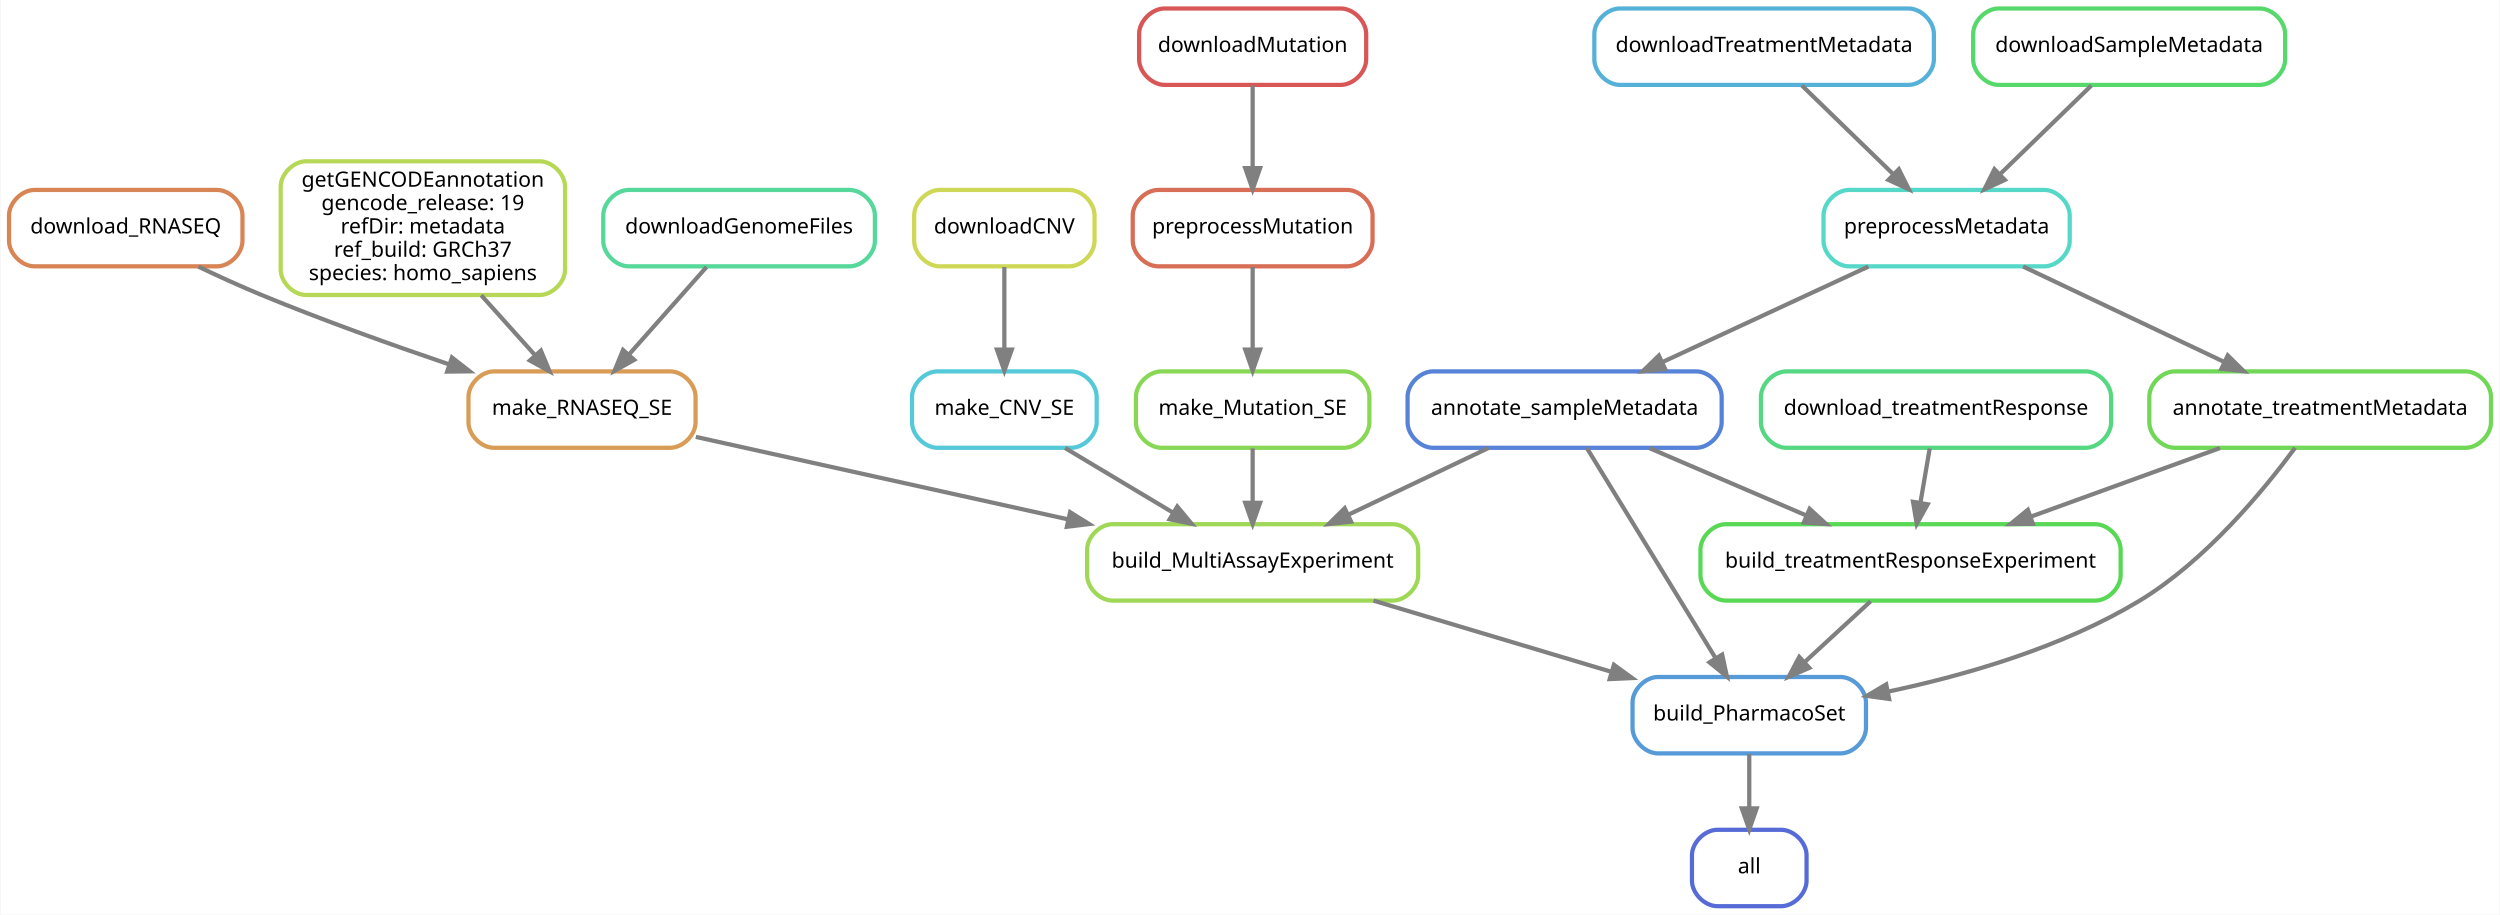
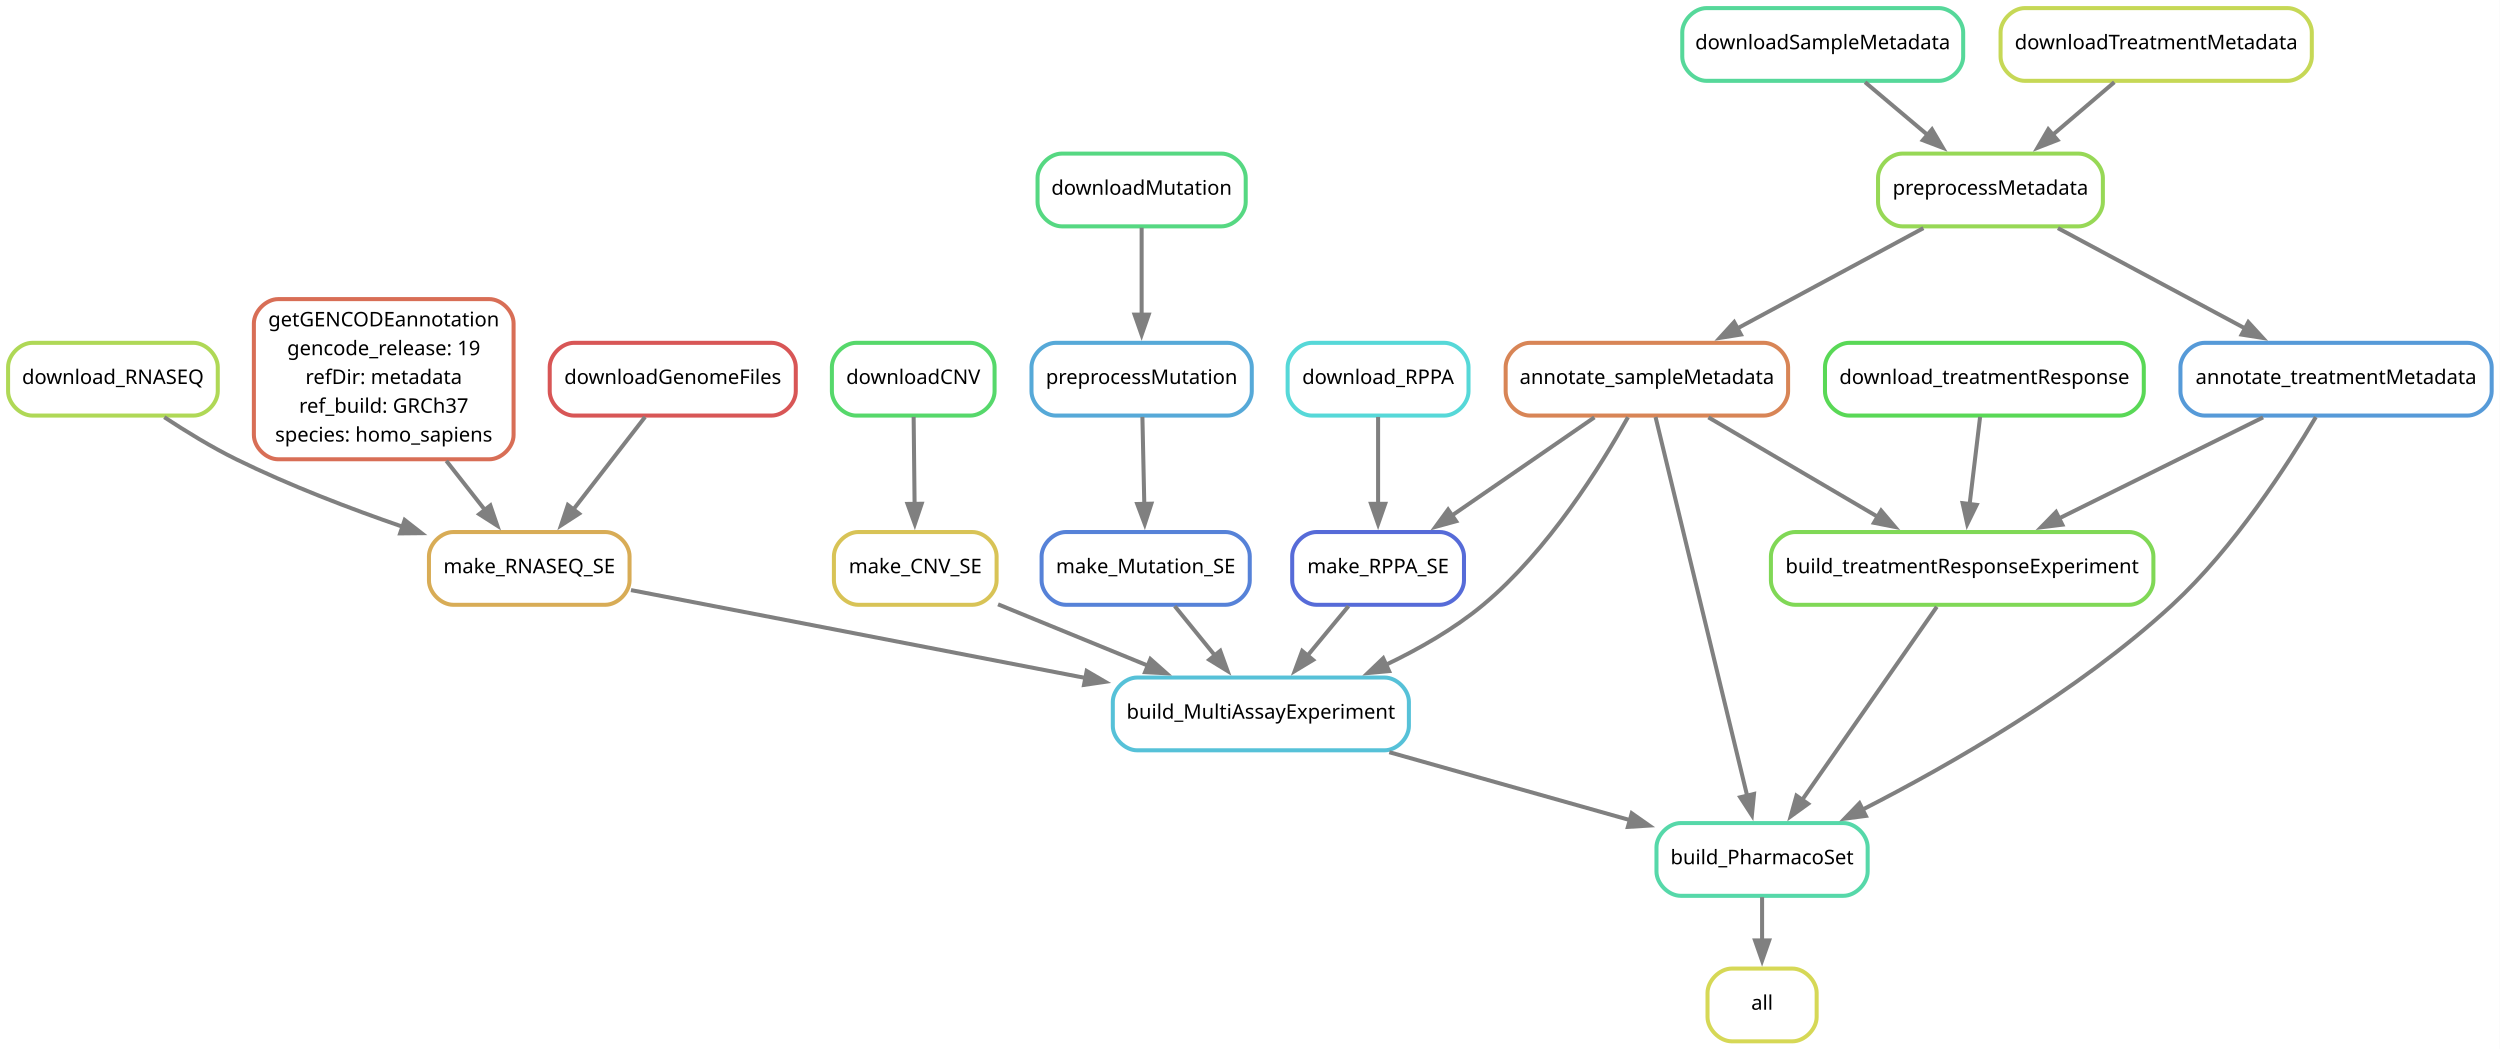
- <svg xmlns="http://www.w3.org/2000/svg" width="1178pt" height="431pt" viewBox="0.00 0.00 1177.50 431.00">
-   <g id="graph0" class="graph" transform="scale(1 1) rotate(0) translate(4 427)">
-     <polygon fill="white" stroke="transparent" points="-4,4 -4,-427 1173.5,-427 1173.5,4 -4,4" />
+ <svg xmlns="http://www.w3.org/2000/svg" width="1237pt" height="519pt" viewBox="0.00 0.00 1237.00 519.00">
+   <g id="graph0" class="graph" transform="scale(1 1) rotate(0) translate(4 515.25)">
+     <polygon fill="white" stroke="none" points="-4,4 -4,-515.25 1232.88,-515.25 1232.88,4 -4,4" />
    <g id="node1" class="node">
-       <path fill="none" stroke="#566bd8" stroke-width="2" d="M835,-36C835,-36 805,-36 805,-36 799,-36 793,-30 793,-24 793,-24 793,-12 793,-12 793,-6 799,0 805,0 805,0 835,0 835,0 841,0 847,-6 847,-12 847,-12 847,-24 847,-24 847,-30 841,-36 835,-36" />
-       <text text-anchor="middle" x="820" y="-15.5" font-family="sans" font-size="10.00">all</text>
+       <path fill="none" stroke="#d6d856" stroke-width="2" d="M882.88,-36C882.88,-36 852.88,-36 852.88,-36 846.88,-36 840.88,-30 840.88,-24 840.88,-24 840.88,-12 840.88,-12 840.88,-6 846.88,0 852.88,0 852.88,0 882.88,0 882.88,0 888.88,0 894.88,-6 894.88,-12 894.88,-12 894.88,-24 894.88,-24 894.88,-30 888.88,-36 882.88,-36" />
+       <text xml:space="preserve" text-anchor="middle" x="867.88" y="-15.62" font-family="sans" font-size="10.00">all</text>
    </g>
    <g id="node2" class="node">
-       <path fill="none" stroke="#569ad8" stroke-width="2" d="M863,-108C863,-108 777,-108 777,-108 771,-108 765,-102 765,-96 765,-96 765,-84 765,-84 765,-78 771,-72 777,-72 777,-72 863,-72 863,-72 869,-72 875,-78 875,-84 875,-84 875,-96 875,-96 875,-102 869,-108 863,-108" />
-       <text text-anchor="middle" x="820" y="-87.5" font-family="sans" font-size="10.00">build_PharmacoSet</text>
+       <path fill="none" stroke="#56d8a9" stroke-width="2" d="M908.12,-108C908.12,-108 827.62,-108 827.62,-108 821.62,-108 815.62,-102 815.62,-96 815.62,-96 815.62,-84 815.62,-84 815.62,-78 821.62,-72 827.62,-72 827.62,-72 908.12,-72 908.12,-72 914.12,-72 920.12,-78 920.12,-84 920.12,-84 920.12,-96 920.12,-96 920.12,-102 914.12,-108 908.12,-108" />
+       <text xml:space="preserve" text-anchor="middle" x="867.88" y="-87.62" font-family="sans" font-size="10.00">build_PharmacoSet</text>
    </g>
    <g id="edge1" class="edge">
-       <path fill="none" stroke="grey" stroke-width="2" d="M820,-71.7C820,-63.98 820,-54.71 820,-46.11" />
-       <polygon fill="grey" stroke="grey" stroke-width="2" points="823.5,-46.1 820,-36.1 816.5,-46.1 823.5,-46.1" />
+       <path fill="none" stroke="grey" stroke-width="2" d="M867.88,-71.34C867.88,-64.75 867.88,-57.08 867.88,-49.67" />
+       <polygon fill="grey" stroke="grey" stroke-width="2" points="871.38,-49.93 867.88,-39.93 864.38,-49.93 871.38,-49.93" />
    </g>
    <g id="node3" class="node">
-       <path fill="none" stroke="#9fd856" stroke-width="2" d="M652,-180C652,-180 520,-180 520,-180 514,-180 508,-174 508,-168 508,-168 508,-156 508,-156 508,-150 514,-144 520,-144 520,-144 652,-144 652,-144 658,-144 664,-150 664,-156 664,-156 664,-168 664,-168 664,-174 658,-180 652,-180" />
-       <text text-anchor="middle" x="586" y="-159.5" font-family="sans" font-size="10.00">build_MultiAssayExperiment</text>
+       <path fill="none" stroke="#56c1d8" stroke-width="2" d="M681.12,-180C681.12,-180 558.62,-180 558.62,-180 552.62,-180 546.62,-174 546.62,-168 546.62,-168 546.62,-156 546.62,-156 546.62,-150 552.62,-144 558.62,-144 558.62,-144 681.12,-144 681.12,-144 687.12,-144 693.12,-150 693.12,-156 693.12,-156 693.12,-168 693.12,-168 693.12,-174 687.12,-180 681.12,-180" />
+       <text xml:space="preserve" text-anchor="middle" x="619.88" y="-159.62" font-family="sans" font-size="10.00">build_MultiAssayExperiment</text>
    </g>
    <g id="edge2" class="edge">
-       <path fill="none" stroke="grey" stroke-width="2" d="M642.94,-143.97C676.83,-133.83 719.93,-120.94 755.12,-110.41" />
-       <polygon fill="grey" stroke="grey" stroke-width="2" points="756.24,-113.73 764.82,-107.51 754.24,-107.02 756.24,-113.73" />
+       <path fill="none" stroke="grey" stroke-width="2" d="M683.42,-143.06C720.04,-132.73 765.97,-119.76 802.84,-109.36" />
+       <polygon fill="grey" stroke="grey" stroke-width="2" points="803.38,-112.84 812.05,-106.76 801.48,-106.1 803.38,-112.84" />
    </g>
    <g id="node4" class="node">
-       <path fill="none" stroke="#d89c56" stroke-width="2" d="M311.5,-252C311.5,-252 228.5,-252 228.5,-252 222.5,-252 216.5,-246 216.5,-240 216.5,-240 216.5,-228 216.5,-228 216.5,-222 222.5,-216 228.5,-216 228.5,-216 311.5,-216 311.5,-216 317.5,-216 323.5,-222 323.5,-228 323.5,-228 323.5,-240 323.5,-240 323.5,-246 317.5,-252 311.5,-252" />
-       <text text-anchor="middle" x="270" y="-231.5" font-family="sans" font-size="10.00">make_RNASEQ_SE</text>
+       <path fill="none" stroke="#d8ac56" stroke-width="2" d="M295.5,-252C295.5,-252 220.25,-252 220.25,-252 214.25,-252 208.25,-246 208.25,-240 208.25,-240 208.25,-228 208.25,-228 208.25,-222 214.25,-216 220.25,-216 220.25,-216 295.5,-216 295.5,-216 301.5,-216 307.5,-222 307.5,-228 307.5,-228 307.5,-240 307.5,-240 307.5,-246 301.5,-252 295.5,-252" />
+       <text xml:space="preserve" text-anchor="middle" x="257.88" y="-231.62" font-family="sans" font-size="10.00">make_RNASEQ_SE</text>
    </g>
    <g id="edge6" class="edge">
-       <path fill="none" stroke="grey" stroke-width="2" d="M323.61,-221.13C371.61,-210.49 442.89,-194.7 499.05,-182.26" />
-       <polygon fill="grey" stroke="grey" stroke-width="2" points="499.99,-185.64 508.99,-180.06 498.47,-178.8 499.99,-185.64" />
+       <path fill="none" stroke="grey" stroke-width="2" d="M308.21,-223.27C366.4,-212.01 463.16,-193.3 533.46,-179.71" />
+       <polygon fill="grey" stroke="grey" stroke-width="2" points="533.69,-183.23 542.85,-177.89 532.37,-176.36 533.69,-183.23" />
    </g>
    <g id="node5" class="node">
-       <path fill="none" stroke="#d88556" stroke-width="2" d="M98,-337.5C98,-337.5 12,-337.5 12,-337.5 6,-337.5 0,-331.5 0,-325.5 0,-325.5 0,-313.5 0,-313.5 0,-307.5 6,-301.5 12,-301.5 12,-301.5 98,-301.5 98,-301.5 104,-301.5 110,-307.5 110,-313.5 110,-313.5 110,-325.5 110,-325.5 110,-331.5 104,-337.5 98,-337.5" />
-       <text text-anchor="middle" x="55" y="-317" font-family="sans" font-size="10.00">download_RNASEQ</text>
+       <path fill="none" stroke="#afd856" stroke-width="2" d="M91.75,-345.62C91.75,-345.62 12,-345.62 12,-345.62 6,-345.62 0,-339.62 0,-333.62 0,-333.62 0,-321.62 0,-321.62 0,-315.62 6,-309.62 12,-309.62 12,-309.62 91.75,-309.62 91.75,-309.62 97.75,-309.62 103.75,-315.62 103.75,-321.62 103.75,-321.62 103.75,-333.62 103.75,-333.62 103.75,-339.62 97.75,-345.62 91.75,-345.62" />
+       <text xml:space="preserve" text-anchor="middle" x="51.88" y="-325.25" font-family="sans" font-size="10.00">download_RNASEQ</text>
+     </g>
+     <g id="edge11" class="edge">
+       <path fill="none" stroke="grey" stroke-width="2" d="M77.29,-308.82C87.97,-301.79 100.73,-293.98 112.88,-288 139.14,-275.07 169.38,-263.53 195.43,-254.54" />
+       <polygon fill="grey" stroke="grey" stroke-width="2" points="196.24,-257.96 204.59,-251.44 193.99,-251.33 196.24,-257.96" />
+     </g>
+     <g id="node6" class="node">
+       <path fill="none" stroke="#d86e56" stroke-width="2" d="M238.12,-367.25C238.12,-367.25 133.62,-367.25 133.62,-367.25 127.63,-367.25 121.62,-361.25 121.62,-355.25 121.62,-355.25 121.62,-300 121.62,-300 121.62,-294 127.62,-288 133.62,-288 133.62,-288 238.12,-288 238.12,-288 244.12,-288 250.12,-294 250.12,-300 250.12,-300 250.12,-355.25 250.12,-355.25 250.12,-361.25 244.12,-367.25 238.12,-367.25" />
+       <text xml:space="preserve" text-anchor="middle" x="185.88" y="-353.75" font-family="sans" font-size="10.00">getGENCODEannotation</text>
+       <text xml:space="preserve" text-anchor="middle" x="185.88" y="-339.5" font-family="sans" font-size="10.00">gencode_release: 19</text>
+       <text xml:space="preserve" text-anchor="middle" x="185.88" y="-325.25" font-family="sans" font-size="10.00">refDir: metadata</text>
+       <text xml:space="preserve" text-anchor="middle" x="185.88" y="-311" font-family="sans" font-size="10.00">ref_build: GRCh37</text>
+       <text xml:space="preserve" text-anchor="middle" x="185.88" y="-296.75" font-family="sans" font-size="10.00">species: homo_sapiens</text>
+     </g>
+     <g id="edge12" class="edge">
+       <path fill="none" stroke="grey" stroke-width="2" d="M216.83,-287.24C223.25,-279.06 229.9,-270.61 235.92,-262.94" />
+       <polygon fill="grey" stroke="grey" stroke-width="2" points="238.63,-265.15 242.06,-255.13 233.13,-260.83 238.63,-265.15" />
+     </g>
+     <g id="node7" class="node">
+       <path fill="none" stroke="#d85656" stroke-width="2" d="M377.75,-345.62C377.75,-345.62 280,-345.62 280,-345.62 274,-345.62 268,-339.62 268,-333.62 268,-333.62 268,-321.62 268,-321.62 268,-315.62 274,-309.62 280,-309.62 280,-309.62 377.75,-309.62 377.75,-309.62 383.75,-309.62 389.75,-315.62 389.75,-321.62 389.75,-321.62 389.75,-333.62 389.75,-333.62 389.75,-339.62 383.75,-345.62 377.75,-345.62" />
+       <text xml:space="preserve" text-anchor="middle" x="328.88" y="-325.25" font-family="sans" font-size="10.00">downloadGenomeFiles</text>
+     </g>
+     <g id="edge13" class="edge">
+       <path fill="none" stroke="grey" stroke-width="2" d="M315.19,-308.96C305.13,-295.99 291.27,-278.1 279.7,-263.16" />
+       <polygon fill="grey" stroke="grey" stroke-width="2" points="282.51,-261.08 273.62,-255.32 276.98,-265.37 282.51,-261.08" />
+     </g>
+     <g id="node8" class="node">
+       <path fill="none" stroke="#d8c356" stroke-width="2" d="M477.12,-252C477.12,-252 420.62,-252 420.62,-252 414.62,-252 408.62,-246 408.62,-240 408.62,-240 408.62,-228 408.62,-228 408.62,-222 414.62,-216 420.62,-216 420.62,-216 477.12,-216 477.12,-216 483.12,-216 489.12,-222 489.12,-228 489.12,-228 489.12,-240 489.12,-240 489.12,-246 483.12,-252 477.12,-252" />
+       <text xml:space="preserve" text-anchor="middle" x="448.88" y="-231.62" font-family="sans" font-size="10.00">make_CNV_SE</text>
+     </g>
+     <g id="edge7" class="edge">
+       <path fill="none" stroke="grey" stroke-width="2" d="M489.83,-216.23C512.06,-207.13 539.87,-195.75 564.05,-185.85" />
+       <polygon fill="grey" stroke="grey" stroke-width="2" points="565.23,-189.15 573.16,-182.12 562.58,-182.67 565.23,-189.15" />
+     </g>
+     <g id="node9" class="node">
+       <path fill="none" stroke="#56d86b" stroke-width="2" d="M476.12,-345.62C476.12,-345.62 419.62,-345.62 419.62,-345.62 413.62,-345.62 407.62,-339.62 407.62,-333.62 407.62,-333.62 407.62,-321.62 407.62,-321.62 407.62,-315.62 413.62,-309.62 419.62,-309.62 419.62,-309.62 476.12,-309.62 476.12,-309.62 482.12,-309.62 488.12,-315.62 488.12,-321.62 488.12,-321.62 488.12,-333.62 488.12,-333.62 488.12,-339.62 482.12,-345.62 476.12,-345.62" />
+       <text xml:space="preserve" text-anchor="middle" x="447.88" y="-325.25" font-family="sans" font-size="10.00">downloadCNV</text>
+     </g>
+     <g id="edge14" class="edge">
+       <path fill="none" stroke="grey" stroke-width="2" d="M448.07,-308.96C448.2,-296.74 448.38,-280.17 448.54,-265.8" />
+       <polygon fill="grey" stroke="grey" stroke-width="2" points="452.04,-265.99 448.65,-255.95 445.04,-265.91 452.04,-265.99" />
+     </g>
+     <g id="node10" class="node">
+       <path fill="none" stroke="#5682d8" stroke-width="2" d="M602.38,-252C602.38,-252 523.38,-252 523.38,-252 517.38,-252 511.38,-246 511.38,-240 511.38,-240 511.38,-228 511.38,-228 511.38,-222 517.38,-216 523.38,-216 523.38,-216 602.38,-216 602.38,-216 608.38,-216 614.38,-222 614.38,-228 614.38,-228 614.38,-240 614.38,-240 614.38,-246 608.38,-252 602.38,-252" />
+       <text xml:space="preserve" text-anchor="middle" x="562.88" y="-231.62" font-family="sans" font-size="10.00">make_Mutation_SE</text>
+     </g>
+     <g id="edge8" class="edge">
+       <path fill="none" stroke="grey" stroke-width="2" d="M577.26,-215.34C583.29,-207.93 590.44,-199.14 597.15,-190.9" />
+       <polygon fill="grey" stroke="grey" stroke-width="2" points="599.79,-193.21 603.39,-183.25 594.36,-188.79 599.79,-193.21" />
+     </g>
+     <g id="node11" class="node">
+       <path fill="none" stroke="#56a9d8" stroke-width="2" d="M603.38,-345.62C603.38,-345.62 518.38,-345.62 518.38,-345.62 512.38,-345.62 506.38,-339.62 506.38,-333.62 506.38,-333.62 506.38,-321.62 506.38,-321.62 506.38,-315.62 512.38,-309.62 518.38,-309.62 518.38,-309.62 603.38,-309.62 603.38,-309.62 609.38,-309.62 615.38,-315.62 615.38,-321.62 615.38,-321.62 615.38,-333.62 615.38,-333.62 615.38,-339.62 609.38,-345.62 603.38,-345.62" />
+       <text xml:space="preserve" text-anchor="middle" x="560.88" y="-325.25" font-family="sans" font-size="10.00">preprocessMutation</text>
+     </g>
+     <g id="edge15" class="edge">
+       <path fill="none" stroke="grey" stroke-width="2" d="M561.26,-308.96C561.53,-296.74 561.89,-280.17 562.2,-265.8" />
+       <polygon fill="grey" stroke="grey" stroke-width="2" points="565.7,-266.03 562.42,-255.95 558.7,-265.87 565.7,-266.03" />
+     </g>
+     <g id="node12" class="node">
+       <path fill="none" stroke="#56d882" stroke-width="2" d="M600.38,-439.25C600.38,-439.25 521.38,-439.25 521.38,-439.25 515.38,-439.25 509.38,-433.25 509.38,-427.25 509.38,-427.25 509.38,-415.25 509.38,-415.25 509.38,-409.25 515.38,-403.25 521.38,-403.25 521.38,-403.25 600.38,-403.25 600.38,-403.25 606.38,-403.25 612.38,-409.25 612.38,-415.25 612.38,-415.25 612.38,-427.25 612.38,-427.25 612.38,-433.25 606.38,-439.25 600.38,-439.25" />
+       <text xml:space="preserve" text-anchor="middle" x="560.88" y="-418.88" font-family="sans" font-size="10.00">downloadMutation</text>
+     </g>
+     <g id="edge16" class="edge">
+       <path fill="none" stroke="grey" stroke-width="2" d="M560.88,-402.58C560.88,-390.37 560.88,-373.79 560.88,-359.43" />
+       <polygon fill="grey" stroke="grey" stroke-width="2" points="564.38,-359.58 560.88,-349.58 557.38,-359.58 564.38,-359.58" />
+     </g>
+     <g id="node13" class="node">
+       <path fill="none" stroke="#566bd8" stroke-width="2" d="M708.38,-252C708.38,-252 647.38,-252 647.38,-252 641.38,-252 635.38,-246 635.38,-240 635.38,-240 635.38,-228 635.38,-228 635.38,-222 641.38,-216 647.38,-216 647.38,-216 708.38,-216 708.38,-216 714.38,-216 720.38,-222 720.38,-228 720.38,-228 720.38,-240 720.38,-240 720.38,-246 714.38,-252 708.38,-252" />
+       <text xml:space="preserve" text-anchor="middle" x="677.88" y="-231.62" font-family="sans" font-size="10.00">make_RPPA_SE</text>
+     </g>
+     <g id="edge9" class="edge">
+       <path fill="none" stroke="grey" stroke-width="2" d="M663.24,-215.34C657.1,-207.93 649.82,-199.14 642.99,-190.9" />
+       <polygon fill="grey" stroke="grey" stroke-width="2" points="645.71,-188.7 636.64,-183.23 640.32,-193.17 645.71,-188.7" />
+     </g>
+     <g id="node14" class="node">
+       <path fill="none" stroke="#56d8d8" stroke-width="2" d="M710.62,-345.62C710.62,-345.62 645.12,-345.62 645.12,-345.62 639.12,-345.62 633.12,-339.62 633.12,-333.62 633.12,-333.62 633.12,-321.62 633.12,-321.62 633.12,-315.62 639.12,-309.62 645.12,-309.62 645.12,-309.62 710.62,-309.62 710.62,-309.62 716.62,-309.62 722.62,-315.62 722.62,-321.62 722.62,-321.62 722.62,-333.62 722.62,-333.62 722.62,-339.62 716.62,-345.62 710.62,-345.62" />
+       <text xml:space="preserve" text-anchor="middle" x="677.88" y="-325.25" font-family="sans" font-size="10.00">download_RPPA</text>
+     </g>
+     <g id="edge17" class="edge">
+       <path fill="none" stroke="grey" stroke-width="2" d="M677.88,-308.96C677.88,-296.74 677.88,-280.17 677.88,-265.8" />
+       <polygon fill="grey" stroke="grey" stroke-width="2" points="681.38,-265.95 677.88,-255.95 674.38,-265.95 681.38,-265.95" />
+     </g>
+     <g id="node15" class="node">
+       <path fill="none" stroke="#d88556" stroke-width="2" d="M868.75,-345.62C868.75,-345.62 753,-345.62 753,-345.62 747,-345.62 741,-339.62 741,-333.62 741,-333.62 741,-321.62 741,-321.62 741,-315.62 747,-309.62 753,-309.62 753,-309.62 868.75,-309.62 868.75,-309.62 874.75,-309.62 880.75,-315.62 880.75,-321.62 880.75,-321.62 880.75,-333.62 880.75,-333.62 880.75,-339.62 874.75,-345.62 868.75,-345.62" />
+       <text xml:space="preserve" text-anchor="middle" x="810.88" y="-325.25" font-family="sans" font-size="10.00">annotate_sampleMetadata</text>
+     </g>
+     <g id="edge5" class="edge">
+       <path fill="none" stroke="grey" stroke-width="2" d="M815.16,-308.91C824.84,-268.92 848.47,-171.2 860.54,-121.34" />
+       <polygon fill="grey" stroke="grey" stroke-width="2" points="863.88,-122.4 862.83,-111.86 857.08,-120.75 863.88,-122.4" />
    </g>
    <g id="edge10" class="edge">
-       <path fill="none" stroke="grey" stroke-width="2" d="M89.24,-301.35C98.78,-296.8 109.21,-292.04 119,-288 147.72,-276.16 180.16,-264.55 207.59,-255.23" />
-       <polygon fill="grey" stroke="grey" stroke-width="2" points="208.71,-258.54 217.07,-252.03 206.47,-251.91 208.71,-258.54" />
+       <path fill="none" stroke="grey" stroke-width="2" d="M801.52,-308.82C788.29,-285.03 762.08,-242.79 729.88,-216 715.57,-204.1 698.15,-194.14 681.43,-186.17" />
+       <polygon fill="grey" stroke="grey" stroke-width="2" points="683.32,-183.19 672.77,-182.23 680.42,-189.56 683.32,-183.19" />
    </g>
-     <g id="node6" class="node">
-       <path fill="none" stroke="#b6d856" stroke-width="2" d="M250,-351C250,-351 140,-351 140,-351 134,-351 128,-345 128,-339 128,-339 128,-300 128,-300 128,-294 134,-288 140,-288 140,-288 250,-288 250,-288 256,-288 262,-294 262,-300 262,-300 262,-339 262,-339 262,-345 256,-351 250,-351" />
-       <text text-anchor="middle" x="195" y="-339" font-family="sans" font-size="10.00">getGENCODEannotation</text>
-       <text text-anchor="middle" x="195" y="-328" font-family="sans" font-size="10.00">gencode_release: 19</text>
-       <text text-anchor="middle" x="195" y="-317" font-family="sans" font-size="10.00">refDir: metadata</text>
-       <text text-anchor="middle" x="195" y="-306" font-family="sans" font-size="10.00">ref_build: GRCh37</text>
-       <text text-anchor="middle" x="195" y="-295" font-family="sans" font-size="10.00">species: homo_sapiens</text>
+     <g id="edge18" class="edge">
+       <path fill="none" stroke="grey" stroke-width="2" d="M784.92,-308.74C764.78,-294.87 736.61,-275.47 714.23,-260.05" />
+       <polygon fill="grey" stroke="grey" stroke-width="2" points="716.48,-257.35 706.26,-254.56 712.51,-263.11 716.48,-257.35" />
    </g>
-     <g id="edge11" class="edge">
-       <path fill="none" stroke="grey" stroke-width="2" d="M222.5,-287.88C230.82,-278.62 239.85,-268.56 247.78,-259.73" />
-       <polygon fill="grey" stroke="grey" stroke-width="2" points="250.63,-261.8 254.71,-252.03 245.42,-257.13 250.63,-261.8" />
+     <g id="node19" class="node">
+       <path fill="none" stroke="#80d856" stroke-width="2" d="M1049.5,-252C1049.5,-252 884.25,-252 884.25,-252 878.25,-252 872.25,-246 872.25,-240 872.25,-240 872.25,-228 872.25,-228 872.25,-222 878.25,-216 884.25,-216 884.25,-216 1049.5,-216 1049.5,-216 1055.5,-216 1061.5,-222 1061.5,-228 1061.5,-228 1061.5,-240 1061.5,-240 1061.5,-246 1055.5,-252 1049.5,-252" />
+       <text xml:space="preserve" text-anchor="middle" x="966.88" y="-231.62" font-family="sans" font-size="10.00">build_treatmentResponseExperiment</text>
    </g>
-     <g id="node7" class="node">
-       <path fill="none" stroke="#56d89a" stroke-width="2" d="M396,-337.5C396,-337.5 292,-337.5 292,-337.5 286,-337.5 280,-331.5 280,-325.5 280,-325.5 280,-313.5 280,-313.5 280,-307.5 286,-301.5 292,-301.5 292,-301.5 396,-301.5 396,-301.5 402,-301.5 408,-307.5 408,-313.5 408,-313.5 408,-325.5 408,-325.5 408,-331.5 402,-337.5 396,-337.5" />
-       <text text-anchor="middle" x="344" y="-317" font-family="sans" font-size="10.00">downloadGenomeFiles</text>
+     <g id="edge24" class="edge">
+       <path fill="none" stroke="grey" stroke-width="2" d="M841.32,-308.74C865.19,-294.72 898.66,-275.06 925.04,-259.57" />
+       <polygon fill="grey" stroke="grey" stroke-width="2" points="926.78,-262.61 933.63,-254.53 923.23,-256.57 926.78,-262.61" />
    </g>
-     <g id="edge12" class="edge">
-       <path fill="none" stroke="grey" stroke-width="2" d="M328.67,-301.2C318.15,-289.33 304.03,-273.39 292.27,-260.13" />
-       <polygon fill="grey" stroke="grey" stroke-width="2" points="294.57,-257.44 285.31,-252.28 289.33,-262.08 294.57,-257.44" />
+     <g id="node16" class="node">
+       <path fill="none" stroke="#97d856" stroke-width="2" d="M1024.5,-439.25C1024.5,-439.25 937.25,-439.25 937.25,-439.25 931.25,-439.25 925.25,-433.25 925.25,-427.25 925.25,-427.25 925.25,-415.25 925.25,-415.25 925.25,-409.25 931.25,-403.25 937.25,-403.25 937.25,-403.25 1024.5,-403.25 1024.5,-403.25 1030.5,-403.25 1036.5,-409.25 1036.5,-415.25 1036.5,-415.25 1036.5,-427.25 1036.5,-427.25 1036.5,-433.25 1030.5,-439.25 1024.5,-439.25" />
+       <text xml:space="preserve" text-anchor="middle" x="980.88" y="-418.88" font-family="sans" font-size="10.00">preprocessMetadata</text>
    </g>
-     <g id="node8" class="node">
-       <path fill="none" stroke="#56c9d8" stroke-width="2" d="M500.5,-252C500.5,-252 437.5,-252 437.5,-252 431.5,-252 425.5,-246 425.5,-240 425.5,-240 425.5,-228 425.5,-228 425.5,-222 431.5,-216 437.5,-216 437.5,-216 500.5,-216 500.5,-216 506.5,-216 512.5,-222 512.5,-228 512.5,-228 512.5,-240 512.5,-240 512.5,-246 506.5,-252 500.5,-252" />
-       <text text-anchor="middle" x="469" y="-231.5" font-family="sans" font-size="10.00">make_CNV_SE</text>
+     <g id="edge19" class="edge">
+       <path fill="none" stroke="grey" stroke-width="2" d="M947.69,-402.37C921.45,-388.22 884.55,-368.34 855.69,-352.78" />
+       <polygon fill="grey" stroke="grey" stroke-width="2" points="857.39,-349.72 846.93,-348.06 854.07,-355.88 857.39,-349.72" />
    </g>
-     <g id="edge7" class="edge">
-       <path fill="none" stroke="grey" stroke-width="2" d="M497.62,-215.88C512.92,-206.72 531.94,-195.34 548.42,-185.48" />
-       <polygon fill="grey" stroke="grey" stroke-width="2" points="550.48,-188.33 557.27,-180.19 546.89,-182.32 550.48,-188.33" />
+     <g id="node21" class="node">
+       <path fill="none" stroke="#569ad8" stroke-width="2" d="M1216.88,-345.62C1216.88,-345.62 1086.88,-345.62 1086.88,-345.62 1080.88,-345.62 1074.88,-339.62 1074.88,-333.62 1074.88,-333.62 1074.88,-321.62 1074.88,-321.62 1074.88,-315.62 1080.88,-309.62 1086.88,-309.62 1086.88,-309.62 1216.88,-309.62 1216.88,-309.62 1222.88,-309.62 1228.88,-315.62 1228.88,-321.62 1228.88,-321.62 1228.88,-333.62 1228.88,-333.62 1228.88,-339.62 1222.88,-345.62 1216.88,-345.62" />
+       <text xml:space="preserve" text-anchor="middle" x="1151.88" y="-325.25" font-family="sans" font-size="10.00">annotate_treatmentMetadata</text>
    </g>
-     <g id="node9" class="node">
-       <path fill="none" stroke="#ced856" stroke-width="2" d="M499.5,-337.5C499.5,-337.5 438.5,-337.5 438.5,-337.5 432.5,-337.5 426.5,-331.5 426.5,-325.5 426.5,-325.5 426.5,-313.5 426.5,-313.5 426.5,-307.5 432.5,-301.5 438.5,-301.5 438.5,-301.5 499.5,-301.5 499.5,-301.5 505.5,-301.5 511.5,-307.5 511.5,-313.5 511.5,-313.5 511.5,-325.5 511.5,-325.5 511.5,-331.5 505.5,-337.5 499.5,-337.5" />
-       <text text-anchor="middle" x="469" y="-317" font-family="sans" font-size="10.00">downloadCNV</text>
-     </g>
-     <g id="edge13" class="edge">
-       <path fill="none" stroke="grey" stroke-width="2" d="M469,-301.2C469,-290 469,-275.19 469,-262.41" />
-       <polygon fill="grey" stroke="grey" stroke-width="2" points="472.5,-262.28 469,-252.28 465.5,-262.28 472.5,-262.28" />
-     </g>
-     <g id="node10" class="node">
-       <path fill="none" stroke="#88d856" stroke-width="2" d="M629,-252C629,-252 543,-252 543,-252 537,-252 531,-246 531,-240 531,-240 531,-228 531,-228 531,-222 537,-216 543,-216 543,-216 629,-216 629,-216 635,-216 641,-222 641,-228 641,-228 641,-240 641,-240 641,-246 635,-252 629,-252" />
-       <text text-anchor="middle" x="586" y="-231.5" font-family="sans" font-size="10.00">make_Mutation_SE</text>
-     </g>
-     <g id="edge8" class="edge">
-       <path fill="none" stroke="grey" stroke-width="2" d="M586,-215.7C586,-207.98 586,-198.71 586,-190.11" />
-       <polygon fill="grey" stroke="grey" stroke-width="2" points="589.5,-190.1 586,-180.1 582.5,-190.1 589.5,-190.1" />
-     </g>
-     <g id="node11" class="node">
-       <path fill="none" stroke="#d86e56" stroke-width="2" d="M630.5,-337.5C630.5,-337.5 541.5,-337.5 541.5,-337.5 535.5,-337.5 529.5,-331.5 529.5,-325.5 529.5,-325.5 529.5,-313.5 529.5,-313.5 529.5,-307.5 535.5,-301.5 541.5,-301.5 541.5,-301.5 630.5,-301.5 630.5,-301.5 636.5,-301.5 642.5,-307.5 642.5,-313.5 642.5,-313.5 642.5,-325.5 642.5,-325.5 642.5,-331.5 636.5,-337.5 630.5,-337.5" />
-       <text text-anchor="middle" x="586" y="-317" font-family="sans" font-size="10.00">preprocessMutation</text>
-     </g>
-     <g id="edge14" class="edge">
-       <path fill="none" stroke="grey" stroke-width="2" d="M586,-301.2C586,-290 586,-275.19 586,-262.41" />
-       <polygon fill="grey" stroke="grey" stroke-width="2" points="589.5,-262.28 586,-252.28 582.5,-262.28 589.5,-262.28" />
-     </g>
-     <g id="node12" class="node">
-       <path fill="none" stroke="#d85656" stroke-width="2" d="M627.5,-423C627.5,-423 544.5,-423 544.5,-423 538.5,-423 532.5,-417 532.5,-411 532.5,-411 532.5,-399 532.5,-399 532.5,-393 538.5,-387 544.5,-387 544.5,-387 627.5,-387 627.5,-387 633.5,-387 639.5,-393 639.5,-399 639.5,-399 639.5,-411 639.5,-411 639.5,-417 633.5,-423 627.5,-423" />
-       <text text-anchor="middle" x="586" y="-402.5" font-family="sans" font-size="10.00">downloadMutation</text>
-     </g>
-     <g id="edge15" class="edge">
-       <path fill="none" stroke="grey" stroke-width="2" d="M586,-386.7C586,-375.5 586,-360.69 586,-347.91" />
-       <polygon fill="grey" stroke="grey" stroke-width="2" points="589.5,-347.78 586,-337.78 582.5,-347.78 589.5,-347.78" />
-     </g>
-     <g id="node13" class="node">
-       <path fill="none" stroke="#5682d8" stroke-width="2" d="M795,-252C795,-252 671,-252 671,-252 665,-252 659,-246 659,-240 659,-240 659,-228 659,-228 659,-222 665,-216 671,-216 671,-216 795,-216 795,-216 801,-216 807,-222 807,-228 807,-228 807,-240 807,-240 807,-246 801,-252 795,-252" />
-       <text text-anchor="middle" x="733" y="-231.5" font-family="sans" font-size="10.00">annotate_sampleMetadata</text>
-     </g>
-     <g id="edge5" class="edge">
-       <path fill="none" stroke="grey" stroke-width="2" d="M743.49,-215.87C758.58,-191.24 786.52,-145.64 804.14,-116.88" />
-       <polygon fill="grey" stroke="grey" stroke-width="2" points="807.23,-118.54 809.47,-108.19 801.26,-114.89 807.23,-118.54" />
-     </g>
-     <g id="edge9" class="edge">
-       <path fill="none" stroke="grey" stroke-width="2" d="M697.04,-215.88C677.12,-206.39 652.18,-194.51 630.98,-184.42" />
-       <polygon fill="grey" stroke="grey" stroke-width="2" points="632.38,-181.21 621.84,-180.07 629.37,-187.53 632.38,-181.21" />
+     <g id="edge25" class="edge">
+       <path fill="none" stroke="grey" stroke-width="2" d="M1014.25,-402.37C1040.77,-388.16 1078.09,-368.16 1107.19,-352.57" />
+       <polygon fill="grey" stroke="grey" stroke-width="2" points="1108.46,-355.86 1115.62,-348.05 1105.16,-349.69 1108.46,-355.86" />
    </g>
    <g id="node17" class="node">
-       <path fill="none" stroke="#59d856" stroke-width="2" d="M983,-180C983,-180 809,-180 809,-180 803,-180 797,-174 797,-168 797,-168 797,-156 797,-156 797,-150 803,-144 809,-144 809,-144 983,-144 983,-144 989,-144 995,-150 995,-156 995,-156 995,-168 995,-168 995,-174 989,-180 983,-180" />
-       <text text-anchor="middle" x="896" y="-159.5" font-family="sans" font-size="10.00">build_treatmentResponseExperiment</text>
+       <path fill="none" stroke="#56d89a" stroke-width="2" d="M955.38,-511.25C955.38,-511.25 840.38,-511.25 840.38,-511.25 834.38,-511.25 828.38,-505.25 828.38,-499.25 828.38,-499.25 828.38,-487.25 828.38,-487.25 828.38,-481.25 834.38,-475.25 840.38,-475.25 840.38,-475.25 955.38,-475.25 955.38,-475.25 961.38,-475.25 967.38,-481.25 967.38,-487.25 967.38,-487.25 967.38,-499.25 967.38,-499.25 967.38,-505.25 961.38,-511.25 955.38,-511.25" />
+       <text xml:space="preserve" text-anchor="middle" x="897.88" y="-490.88" font-family="sans" font-size="10.00">downloadSampleMetadata</text>
+     </g>
+     <g id="edge20" class="edge">
+       <path fill="none" stroke="grey" stroke-width="2" d="M918.82,-474.59C928.18,-466.69 939.42,-457.21 949.74,-448.51" />
+       <polygon fill="grey" stroke="grey" stroke-width="2" points="951.95,-451.23 957.33,-442.1 947.43,-445.87 951.95,-451.23" />
+     </g>
+     <g id="node18" class="node">
+       <path fill="none" stroke="#c6d856" stroke-width="2" d="M1127.88,-511.25C1127.88,-511.25 997.88,-511.25 997.88,-511.25 991.88,-511.25 985.88,-505.25 985.88,-499.25 985.88,-499.25 985.88,-487.25 985.88,-487.25 985.88,-481.25 991.88,-475.25 997.88,-475.25 997.88,-475.25 1127.88,-475.25 1127.88,-475.25 1133.88,-475.25 1139.88,-481.25 1139.88,-487.25 1139.88,-487.25 1139.88,-499.25 1139.88,-499.25 1139.88,-505.25 1133.88,-511.25 1127.88,-511.25" />
+       <text xml:space="preserve" text-anchor="middle" x="1062.88" y="-490.88" font-family="sans" font-size="10.00">downloadTreatmentMetadata</text>
    </g>
    <g id="edge21" class="edge">
-       <path fill="none" stroke="grey" stroke-width="2" d="M772.87,-215.88C795.16,-206.31 823.12,-194.3 846.76,-184.15" />
-       <polygon fill="grey" stroke="grey" stroke-width="2" points="848.45,-187.23 856.26,-180.07 845.69,-180.8 848.45,-187.23" />
+       <path fill="none" stroke="grey" stroke-width="2" d="M1042.18,-474.59C1032.93,-466.69 1021.83,-457.21 1011.64,-448.51" />
+       <polygon fill="grey" stroke="grey" stroke-width="2" points="1014.03,-445.95 1004.15,-442.12 1009.48,-451.27 1014.03,-445.95" />
    </g>
-     <g id="node14" class="node">
-       <path fill="none" stroke="#56d8c9" stroke-width="2" d="M959,-337.5C959,-337.5 867,-337.5 867,-337.5 861,-337.5 855,-331.5 855,-325.5 855,-325.5 855,-313.5 855,-313.5 855,-307.5 861,-301.5 867,-301.5 867,-301.5 959,-301.5 959,-301.5 965,-301.5 971,-307.5 971,-313.5 971,-313.5 971,-325.5 971,-325.5 971,-331.5 965,-337.5 959,-337.5" />
-       <text text-anchor="middle" x="913" y="-317" font-family="sans" font-size="10.00">preprocessMetadata</text>
+     <g id="edge3" class="edge">
+       <path fill="none" stroke="grey" stroke-width="2" d="M954.34,-215.02C937.53,-190.9 907.5,-147.83 887.63,-119.34" />
+       <polygon fill="grey" stroke="grey" stroke-width="2" points="890.63,-117.52 882.04,-111.32 884.89,-121.53 890.63,-117.52" />
    </g>
-     <g id="edge16" class="edge">
-       <path fill="none" stroke="grey" stroke-width="2" d="M876.14,-301.4C848.11,-288.4 809.37,-270.43 779.26,-256.46" />
-       <polygon fill="grey" stroke="grey" stroke-width="2" points="780.36,-253.11 769.81,-252.08 777.41,-259.46 780.36,-253.11" />
-     </g>
-     <g id="node19" class="node">
-       <path fill="none" stroke="#70d856" stroke-width="2" d="M1157.5,-252C1157.5,-252 1020.5,-252 1020.5,-252 1014.5,-252 1008.5,-246 1008.5,-240 1008.5,-240 1008.5,-228 1008.5,-228 1008.5,-222 1014.5,-216 1020.5,-216 1020.5,-216 1157.5,-216 1157.5,-216 1163.5,-216 1169.5,-222 1169.5,-228 1169.5,-228 1169.5,-240 1169.5,-240 1169.5,-246 1163.5,-252 1157.5,-252" />
-       <text text-anchor="middle" x="1089" y="-231.5" font-family="sans" font-size="10.00">annotate_treatmentMetadata</text>
+     <g id="node20" class="node">
+       <path fill="none" stroke="#59d856" stroke-width="2" d="M1044.75,-345.62C1044.75,-345.62 911,-345.62 911,-345.62 905,-345.62 899,-339.62 899,-333.62 899,-333.62 899,-321.62 899,-321.62 899,-315.62 905,-309.62 911,-309.62 911,-309.62 1044.75,-309.62 1044.75,-309.62 1050.75,-309.62 1056.75,-315.62 1056.75,-321.62 1056.75,-321.62 1056.75,-333.62 1056.75,-333.62 1056.75,-339.62 1050.75,-345.62 1044.75,-345.62" />
+       <text xml:space="preserve" text-anchor="middle" x="977.88" y="-325.25" font-family="sans" font-size="10.00">download_treatmentResponse</text>
    </g>
    <g id="edge22" class="edge">
-       <path fill="none" stroke="grey" stroke-width="2" d="M949.04,-301.4C976.45,-288.4 1014.33,-270.43 1043.77,-256.46" />
-       <polygon fill="grey" stroke="grey" stroke-width="2" points="1045.47,-259.52 1053.01,-252.08 1042.47,-253.2 1045.47,-259.52" />
-     </g>
-     <g id="node15" class="node">
-       <path fill="none" stroke="#56d86b" stroke-width="2" d="M1060.5,-423C1060.5,-423 937.5,-423 937.5,-423 931.5,-423 925.5,-417 925.5,-411 925.5,-411 925.5,-399 925.5,-399 925.5,-393 931.5,-387 937.5,-387 937.5,-387 1060.5,-387 1060.5,-387 1066.5,-387 1072.5,-393 1072.5,-399 1072.5,-399 1072.5,-411 1072.5,-411 1072.5,-417 1066.5,-423 1060.5,-423" />
-       <text text-anchor="middle" x="999" y="-402.5" font-family="sans" font-size="10.00">downloadSampleMetadata</text>
-     </g>
-     <g id="edge17" class="edge">
-       <path fill="none" stroke="grey" stroke-width="2" d="M981.18,-386.7C968.73,-374.61 951.92,-358.29 938.11,-344.88" />
-       <polygon fill="grey" stroke="grey" stroke-width="2" points="940.41,-342.23 930.8,-337.78 935.53,-347.26 940.41,-342.23" />
-     </g>
-     <g id="node16" class="node">
-       <path fill="none" stroke="#56b1d8" stroke-width="2" d="M895,-423C895,-423 759,-423 759,-423 753,-423 747,-417 747,-411 747,-411 747,-399 747,-399 747,-393 753,-387 759,-387 759,-387 895,-387 895,-387 901,-387 907,-393 907,-399 907,-399 907,-411 907,-411 907,-417 901,-423 895,-423" />
-       <text text-anchor="middle" x="827" y="-402.5" font-family="sans" font-size="10.00">downloadTreatmentMetadata</text>
-     </g>
-     <g id="edge18" class="edge">
-       <path fill="none" stroke="grey" stroke-width="2" d="M844.82,-386.7C857.27,-374.61 874.08,-358.29 887.89,-344.88" />
-       <polygon fill="grey" stroke="grey" stroke-width="2" points="890.47,-347.26 895.2,-337.78 885.59,-342.23 890.47,-347.26" />
-     </g>
-     <g id="edge3" class="edge">
-       <path fill="none" stroke="grey" stroke-width="2" d="M877.21,-143.7C867.83,-135.05 856.32,-124.45 846.09,-115.03" />
-       <polygon fill="grey" stroke="grey" stroke-width="2" points="848.3,-112.3 838.57,-108.1 843.55,-117.45 848.3,-112.3" />
-     </g>
-     <g id="node18" class="node">
-       <path fill="none" stroke="#56d882" stroke-width="2" d="M978.5,-252C978.5,-252 837.5,-252 837.5,-252 831.5,-252 825.5,-246 825.5,-240 825.5,-240 825.5,-228 825.5,-228 825.5,-222 831.5,-216 837.5,-216 837.5,-216 978.5,-216 978.5,-216 984.5,-216 990.5,-222 990.5,-228 990.5,-228 990.5,-240 990.5,-240 990.5,-246 984.5,-252 978.5,-252" />
-       <text text-anchor="middle" x="908" y="-231.5" font-family="sans" font-size="10.00">download_treatmentResponse</text>
-     </g>
-     <g id="edge19" class="edge">
-       <path fill="none" stroke="grey" stroke-width="2" d="M905.03,-215.7C903.71,-207.98 902.12,-198.71 900.65,-190.11" />
-       <polygon fill="grey" stroke="grey" stroke-width="2" points="904.07,-189.37 898.93,-180.1 897.17,-190.55 904.07,-189.37" />
+       <path fill="none" stroke="grey" stroke-width="2" d="M975.75,-308.96C974.29,-296.74 972.3,-280.17 970.57,-265.8" />
+       <polygon fill="grey" stroke="grey" stroke-width="2" points="974.05,-265.44 969.39,-255.93 967.1,-266.28 974.05,-265.44" />
    </g>
    <g id="edge4" class="edge">
-       <path fill="none" stroke="grey" stroke-width="2" d="M1077.19,-215.99C1062.36,-195.89 1035.07,-162.81 1004,-144 967.87,-122.12 922.28,-108.91 885.52,-101.14" />
-       <polygon fill="grey" stroke="grey" stroke-width="2" points="885.9,-97.65 875.4,-99.1 884.51,-104.51 885.9,-97.65" />
+       <path fill="none" stroke="grey" stroke-width="2" d="M1141.87,-308.89C1128.1,-285.57 1101.49,-244.25 1070.88,-216 1024.35,-173.06 960.94,-136.8 917.44,-114.58" />
+       <polygon fill="grey" stroke="grey" stroke-width="2" points="919.22,-111.55 908.71,-110.18 916.07,-117.8 919.22,-111.55" />
    </g>
-     <g id="edge20" class="edge">
-       <path fill="none" stroke="grey" stroke-width="2" d="M1041.79,-215.88C1014.93,-206.14 981.12,-193.87 952.82,-183.61" />
-       <polygon fill="grey" stroke="grey" stroke-width="2" points="953.65,-180.19 943.06,-180.07 951.27,-186.77 953.65,-180.19" />
+     <g id="edge23" class="edge">
+       <path fill="none" stroke="grey" stroke-width="2" d="M1115.77,-308.74C1086.95,-294.47 1046.34,-274.36 1014.81,-258.74" />
+       <polygon fill="grey" stroke="grey" stroke-width="2" points="1016.44,-255.64 1005.92,-254.34 1013.33,-261.91 1016.44,-255.64" />
    </g>
  </g>
</svg>
